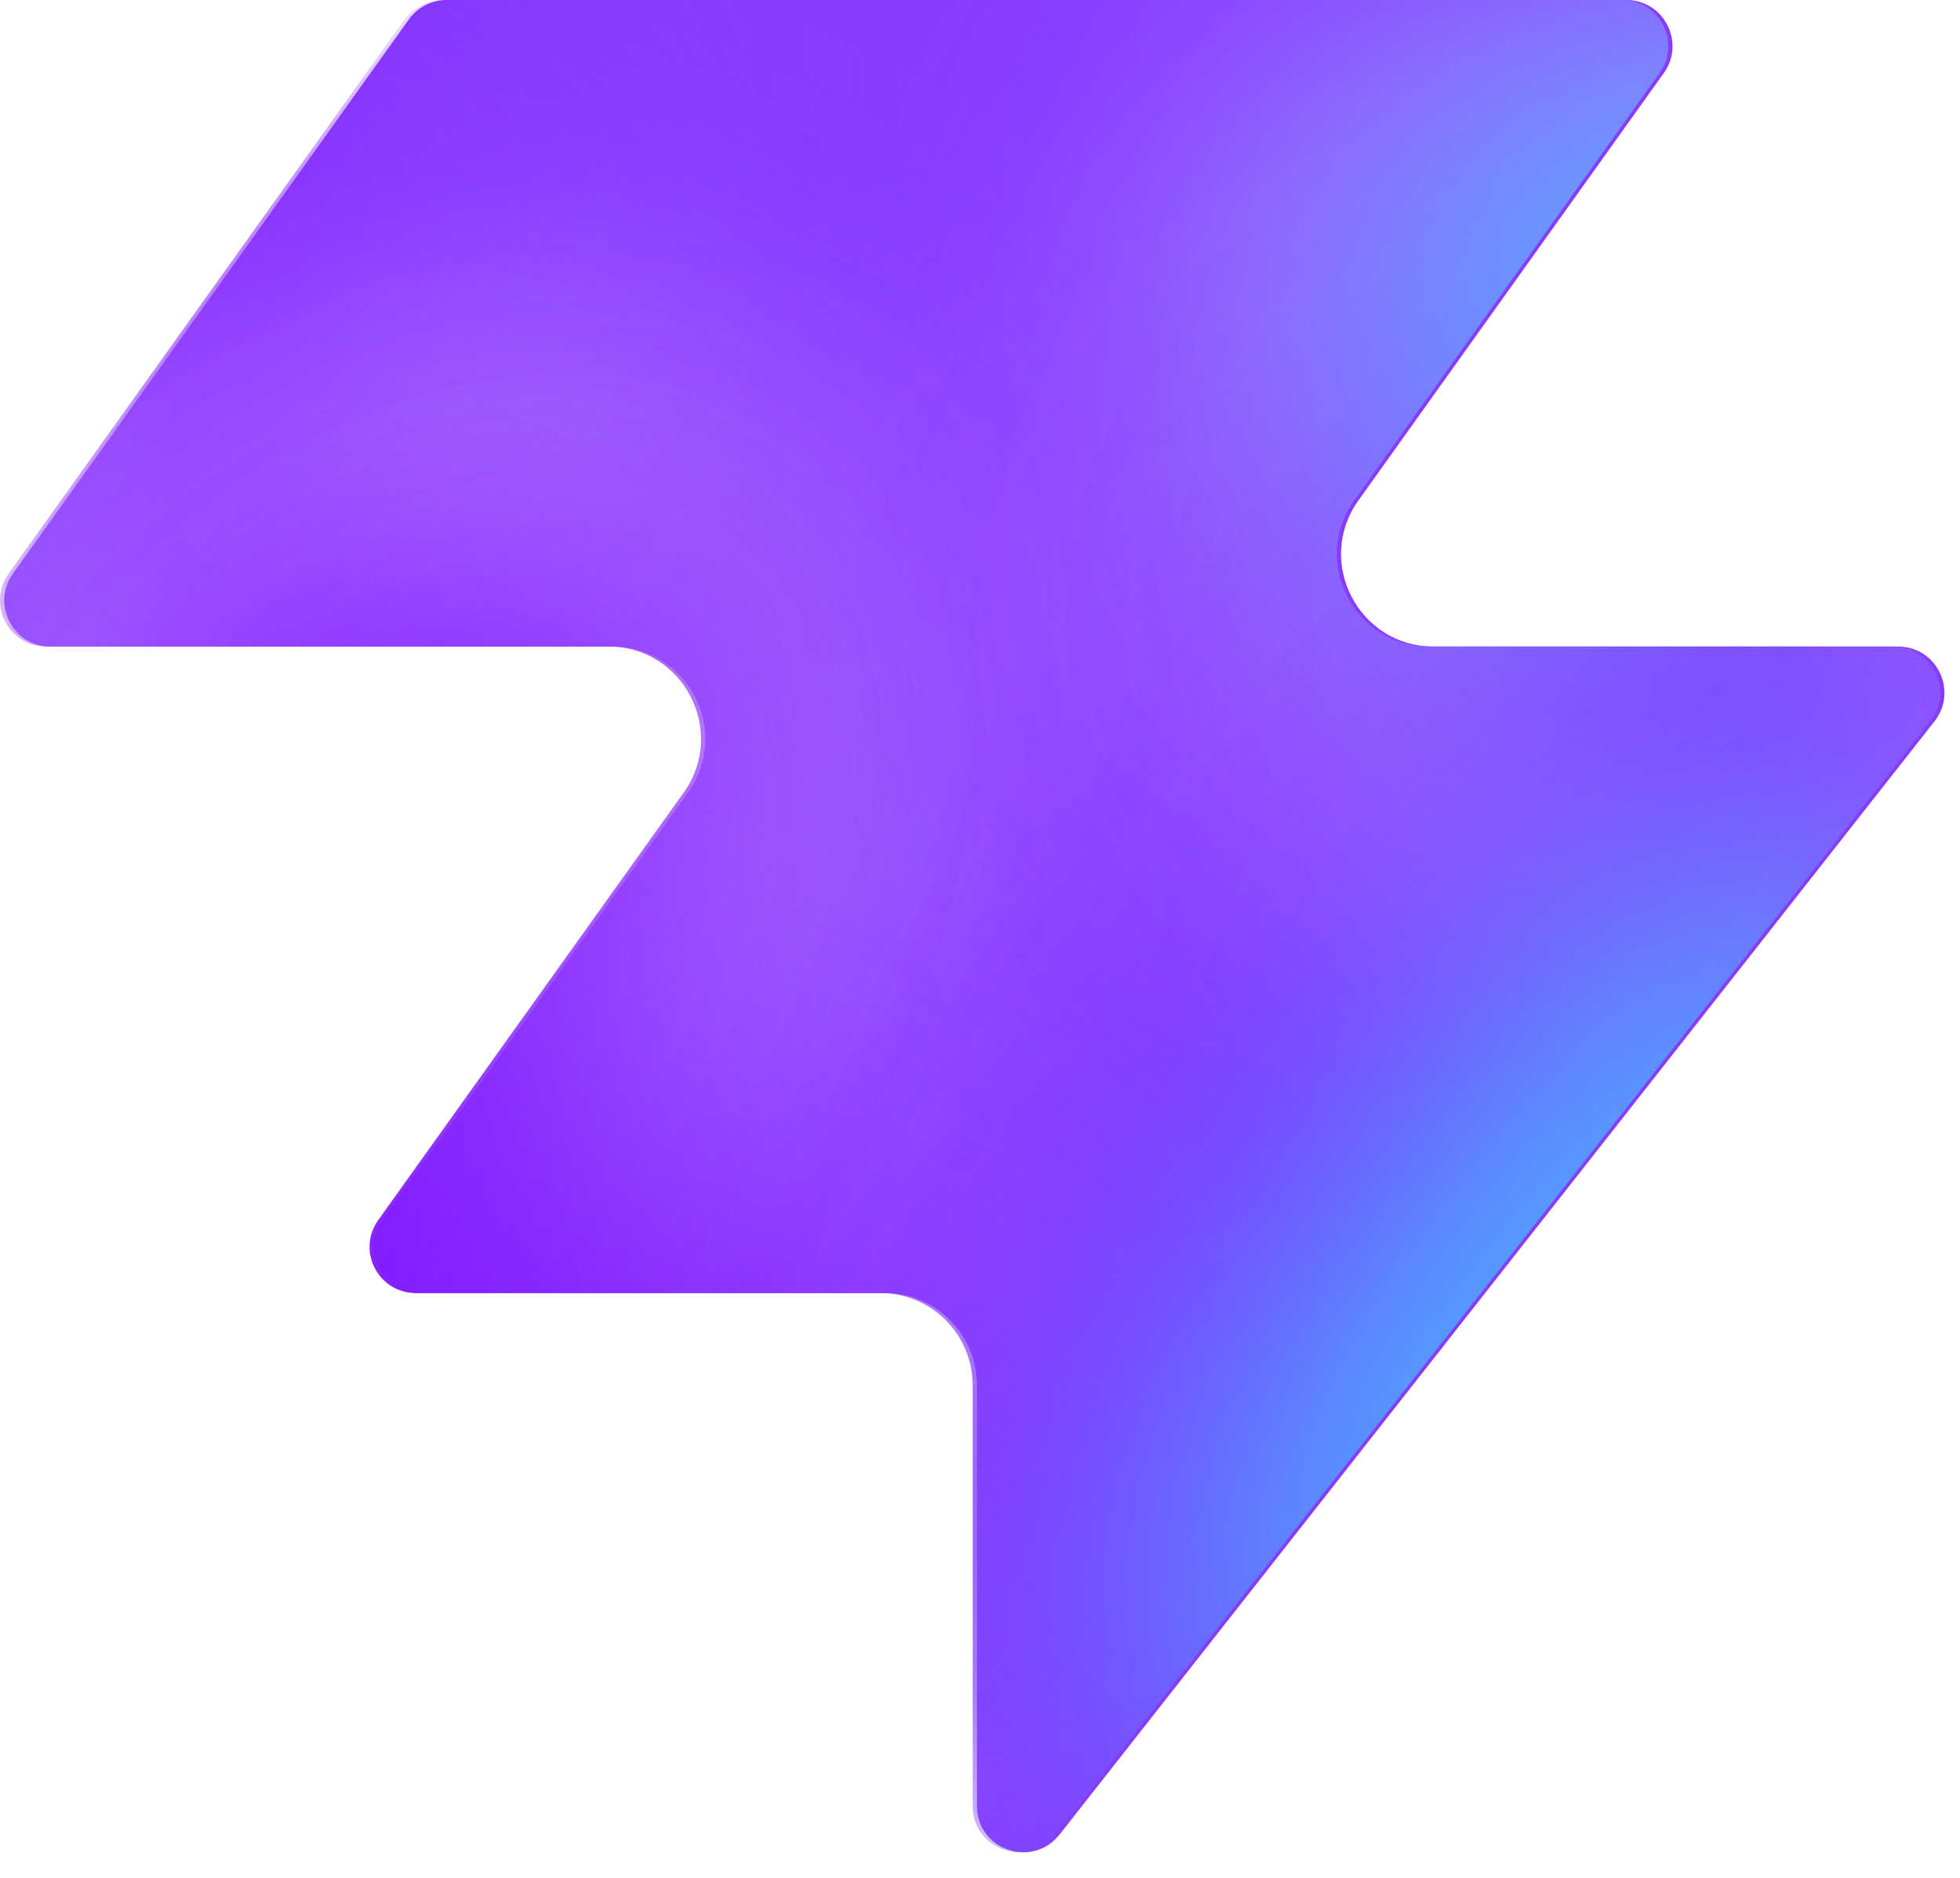
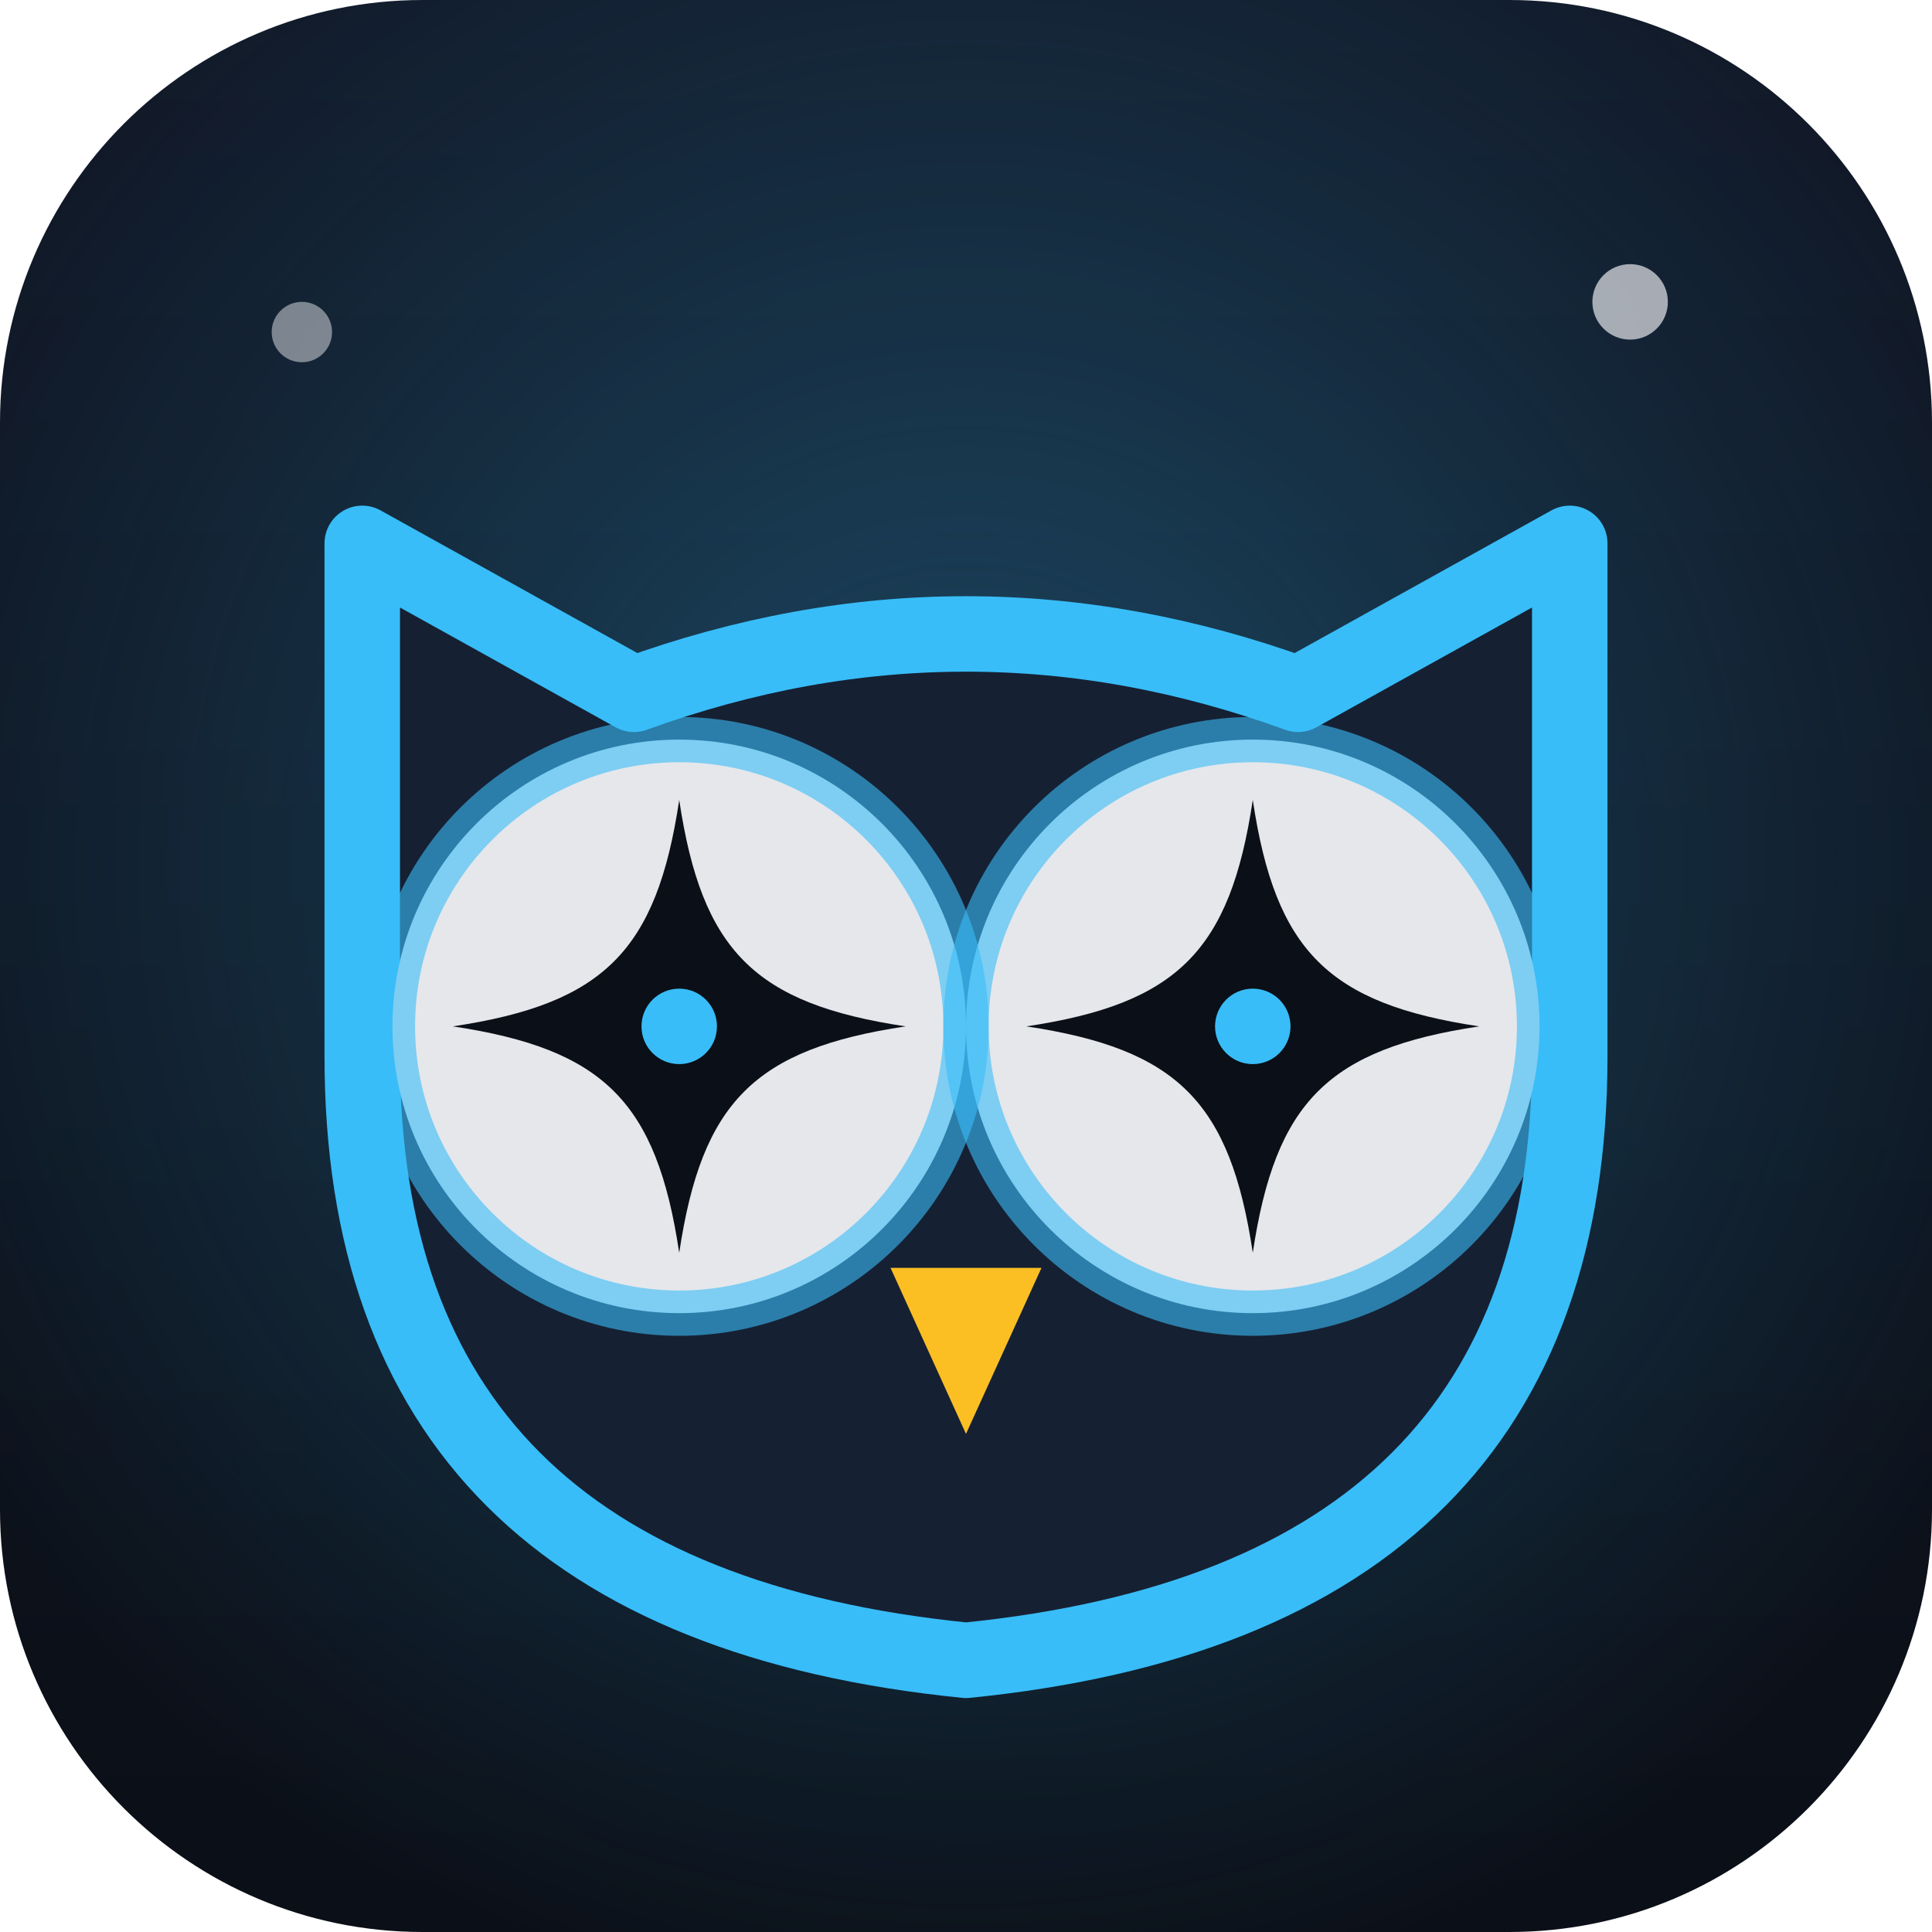
- <svg xmlns="http://www.w3.org/2000/svg" width="48" height="46" fill="none" viewBox="0 0 48 46">
-   <path fill="#863bff" d="M25.946 44.938c-.664.845-2.021.375-2.021-.698V33.937a2.26 2.26 0 0 0-2.262-2.262H10.287c-.92 0-1.456-1.04-.92-1.788l7.48-10.471c1.07-1.497 0-3.578-1.842-3.578H1.237c-.92 0-1.456-1.04-.92-1.788L10.013.474c.214-.297.556-.474.92-.474h28.894c.92 0 1.456 1.04.92 1.788l-7.48 10.471c-1.07 1.498 0 3.579 1.842 3.579h11.377c.943 0 1.473 1.088.89 1.83L25.947 44.94z" style="fill:#863bff;fill:color(display-p3 .525 .23 1);fill-opacity:1" />
-   <mask id="a" width="48" height="46" x="0" y="0" maskUnits="userSpaceOnUse" style="mask-type:alpha">
-     <path fill="#000" d="M25.842 44.938c-.664.844-2.021.375-2.021-.698V33.937a2.26 2.26 0 0 0-2.262-2.262H10.183c-.92 0-1.456-1.04-.92-1.788l7.48-10.471c1.07-1.498 0-3.579-1.842-3.579H1.133c-.92 0-1.456-1.04-.92-1.787L9.91.473c.214-.297.556-.474.92-.474h28.894c.92 0 1.456 1.04.92 1.788l-7.48 10.471c-1.07 1.498 0 3.578 1.842 3.578h11.377c.943 0 1.473 1.088.89 1.832L25.843 44.94z" style="fill:#000;fill-opacity:1" />
-   </mask>
-   <g mask="url(#a)">
-     <g filter="url(#b)">
-       <ellipse cx="5.508" cy="14.704" fill="#ede6ff" rx="5.508" ry="14.704" style="fill:#ede6ff;fill:color(display-p3 .927 .903 1);fill-opacity:1" transform="matrix(.00324 1 1 -.00324 -4.47 31.516)" />
-     </g>
-     <g filter="url(#c)">
-       <ellipse cx="10.399" cy="29.851" fill="#ede6ff" rx="10.399" ry="29.851" style="fill:#ede6ff;fill:color(display-p3 .927 .903 1);fill-opacity:1" transform="matrix(.00324 1 1 -.00324 -39.328 7.883)" />
-     </g>
-     <g filter="url(#d)">
-       <ellipse cx="5.508" cy="30.487" fill="#7e14ff" rx="5.508" ry="30.487" style="fill:#7e14ff;fill:color(display-p3 .492 .077 1);fill-opacity:1" transform="rotate(89.814 -25.913 -14.639)scale(1 -1)" />
-     </g>
-     <g filter="url(#e)">
-       <ellipse cx="5.508" cy="30.599" fill="#7e14ff" rx="5.508" ry="30.599" style="fill:#7e14ff;fill:color(display-p3 .492 .077 1);fill-opacity:1" transform="rotate(89.814 -32.644 -3.334)scale(1 -1)" />
-     </g>
-     <g filter="url(#f)">
-       <ellipse cx="5.508" cy="30.599" fill="#7e14ff" rx="5.508" ry="30.599" style="fill:#7e14ff;fill:color(display-p3 .492 .077 1);fill-opacity:1" transform="matrix(.00324 1 1 -.00324 -34.34 30.47)" />
-     </g>
-     <g filter="url(#g)">
-       <ellipse cx="14.072" cy="22.078" fill="#ede6ff" rx="14.072" ry="22.078" style="fill:#ede6ff;fill:color(display-p3 .927 .903 1);fill-opacity:1" transform="rotate(93.35 24.506 48.493)scale(-1 1)" />
-     </g>
-     <g filter="url(#h)">
-       <ellipse cx="3.47" cy="21.501" fill="#7e14ff" rx="3.47" ry="21.501" style="fill:#7e14ff;fill:color(display-p3 .492 .077 1);fill-opacity:1" transform="rotate(89.009 28.708 47.59)scale(-1 1)" />
-     </g>
-     <g filter="url(#i)">
-       <ellipse cx="3.47" cy="21.501" fill="#7e14ff" rx="3.47" ry="21.501" style="fill:#7e14ff;fill:color(display-p3 .492 .077 1);fill-opacity:1" transform="rotate(89.009 28.708 47.59)scale(-1 1)" />
-     </g>
-     <g filter="url(#j)">
-       <ellipse cx=".387" cy="8.972" fill="#7e14ff" rx="4.407" ry="29.108" style="fill:#7e14ff;fill:color(display-p3 .492 .077 1);fill-opacity:1" transform="rotate(39.51 .387 8.972)" />
-     </g>
-     <g filter="url(#k)">
-       <ellipse cx="47.523" cy="-6.092" fill="#7e14ff" rx="4.407" ry="29.108" style="fill:#7e14ff;fill:color(display-p3 .492 .077 1);fill-opacity:1" transform="rotate(37.892 47.523 -6.092)" />
-     </g>
-     <g filter="url(#l)">
-       <ellipse cx="41.412" cy="6.333" fill="#47bfff" rx="5.971" ry="9.665" style="fill:#47bfff;fill:color(display-p3 .28 .748 1);fill-opacity:1" transform="rotate(37.892 41.412 6.333)" />
-     </g>
-     <g filter="url(#m)">
-       <ellipse cx="-1.879" cy="38.332" fill="#7e14ff" rx="4.407" ry="29.108" style="fill:#7e14ff;fill:color(display-p3 .492 .077 1);fill-opacity:1" transform="rotate(37.892 -1.88 38.332)" />
-     </g>
-     <g filter="url(#n)">
-       <ellipse cx="-1.879" cy="38.332" fill="#7e14ff" rx="4.407" ry="29.108" style="fill:#7e14ff;fill:color(display-p3 .492 .077 1);fill-opacity:1" transform="rotate(37.892 -1.88 38.332)" />
-     </g>
-     <g filter="url(#o)">
-       <ellipse cx="35.651" cy="29.907" fill="#7e14ff" rx="4.407" ry="29.108" style="fill:#7e14ff;fill:color(display-p3 .492 .077 1);fill-opacity:1" transform="rotate(37.892 35.651 29.907)" />
-     </g>
-     <g filter="url(#p)">
-       <ellipse cx="38.418" cy="32.4" fill="#47bfff" rx="5.971" ry="15.297" style="fill:#47bfff;fill:color(display-p3 .28 .748 1);fill-opacity:1" transform="rotate(37.892 38.418 32.4)" />
-     </g>
-   </g>
+ <svg xmlns="http://www.w3.org/2000/svg" viewBox="0 0 128 128" role="img" aria-label="Owl Astro">
  <defs>
-     <filter id="b" width="60.045" height="41.654" x="-19.77" y="16.149" color-interpolation-filters="sRGB" filterUnits="userSpaceOnUse">
-       <feFlood flood-opacity="0" result="BackgroundImageFix" />
-       <feBlend in="SourceGraphic" in2="BackgroundImageFix" result="shape" />
-       <feGaussianBlur result="effect1_foregroundBlur_2002_17158" stdDeviation="7.659" />
-     </filter>
-     <filter id="c" width="90.34" height="51.437" x="-54.613" y="-7.533" color-interpolation-filters="sRGB" filterUnits="userSpaceOnUse">
-       <feFlood flood-opacity="0" result="BackgroundImageFix" />
-       <feBlend in="SourceGraphic" in2="BackgroundImageFix" result="shape" />
-       <feGaussianBlur result="effect1_foregroundBlur_2002_17158" stdDeviation="7.659" />
-     </filter>
-     <filter id="d" width="79.355" height="29.4" x="-49.64" y="2.03" color-interpolation-filters="sRGB" filterUnits="userSpaceOnUse">
-       <feFlood flood-opacity="0" result="BackgroundImageFix" />
-       <feBlend in="SourceGraphic" in2="BackgroundImageFix" result="shape" />
-       <feGaussianBlur result="effect1_foregroundBlur_2002_17158" stdDeviation="4.596" />
-     </filter>
-     <filter id="e" width="79.579" height="29.4" x="-45.045" y="20.029" color-interpolation-filters="sRGB" filterUnits="userSpaceOnUse">
-       <feFlood flood-opacity="0" result="BackgroundImageFix" />
-       <feBlend in="SourceGraphic" in2="BackgroundImageFix" result="shape" />
-       <feGaussianBlur result="effect1_foregroundBlur_2002_17158" stdDeviation="4.596" />
-     </filter>
-     <filter id="f" width="79.579" height="29.4" x="-43.513" y="21.178" color-interpolation-filters="sRGB" filterUnits="userSpaceOnUse">
-       <feFlood flood-opacity="0" result="BackgroundImageFix" />
-       <feBlend in="SourceGraphic" in2="BackgroundImageFix" result="shape" />
-       <feGaussianBlur result="effect1_foregroundBlur_2002_17158" stdDeviation="4.596" />
-     </filter>
-     <filter id="g" width="74.749" height="58.852" x="15.756" y="-17.901" color-interpolation-filters="sRGB" filterUnits="userSpaceOnUse">
-       <feFlood flood-opacity="0" result="BackgroundImageFix" />
-       <feBlend in="SourceGraphic" in2="BackgroundImageFix" result="shape" />
-       <feGaussianBlur result="effect1_foregroundBlur_2002_17158" stdDeviation="7.659" />
-     </filter>
-     <filter id="h" width="61.377" height="25.362" x="23.548" y="2.284" color-interpolation-filters="sRGB" filterUnits="userSpaceOnUse">
-       <feFlood flood-opacity="0" result="BackgroundImageFix" />
-       <feBlend in="SourceGraphic" in2="BackgroundImageFix" result="shape" />
-       <feGaussianBlur result="effect1_foregroundBlur_2002_17158" stdDeviation="4.596" />
-     </filter>
-     <filter id="i" width="61.377" height="25.362" x="23.548" y="2.284" color-interpolation-filters="sRGB" filterUnits="userSpaceOnUse">
-       <feFlood flood-opacity="0" result="BackgroundImageFix" />
-       <feBlend in="SourceGraphic" in2="BackgroundImageFix" result="shape" />
-       <feGaussianBlur result="effect1_foregroundBlur_2002_17158" stdDeviation="4.596" />
-     </filter>
-     <filter id="j" width="56.045" height="63.649" x="-27.636" y="-22.853" color-interpolation-filters="sRGB" filterUnits="userSpaceOnUse">
-       <feFlood flood-opacity="0" result="BackgroundImageFix" />
-       <feBlend in="SourceGraphic" in2="BackgroundImageFix" result="shape" />
-       <feGaussianBlur result="effect1_foregroundBlur_2002_17158" stdDeviation="4.596" />
-     </filter>
-     <filter id="k" width="54.814" height="64.646" x="20.116" y="-38.415" color-interpolation-filters="sRGB" filterUnits="userSpaceOnUse">
-       <feFlood flood-opacity="0" result="BackgroundImageFix" />
-       <feBlend in="SourceGraphic" in2="BackgroundImageFix" result="shape" />
-       <feGaussianBlur result="effect1_foregroundBlur_2002_17158" stdDeviation="4.596" />
-     </filter>
-     <filter id="l" width="33.541" height="35.313" x="24.641" y="-11.323" color-interpolation-filters="sRGB" filterUnits="userSpaceOnUse">
-       <feFlood flood-opacity="0" result="BackgroundImageFix" />
-       <feBlend in="SourceGraphic" in2="BackgroundImageFix" result="shape" />
-       <feGaussianBlur result="effect1_foregroundBlur_2002_17158" stdDeviation="4.596" />
-     </filter>
-     <filter id="m" width="54.814" height="64.646" x="-29.286" y="6.009" color-interpolation-filters="sRGB" filterUnits="userSpaceOnUse">
-       <feFlood flood-opacity="0" result="BackgroundImageFix" />
-       <feBlend in="SourceGraphic" in2="BackgroundImageFix" result="shape" />
-       <feGaussianBlur result="effect1_foregroundBlur_2002_17158" stdDeviation="4.596" />
-     </filter>
-     <filter id="n" width="54.814" height="64.646" x="-29.286" y="6.009" color-interpolation-filters="sRGB" filterUnits="userSpaceOnUse">
-       <feFlood flood-opacity="0" result="BackgroundImageFix" />
-       <feBlend in="SourceGraphic" in2="BackgroundImageFix" result="shape" />
-       <feGaussianBlur result="effect1_foregroundBlur_2002_17158" stdDeviation="4.596" />
-     </filter>
-     <filter id="o" width="54.814" height="64.646" x="8.244" y="-2.416" color-interpolation-filters="sRGB" filterUnits="userSpaceOnUse">
-       <feFlood flood-opacity="0" result="BackgroundImageFix" />
-       <feBlend in="SourceGraphic" in2="BackgroundImageFix" result="shape" />
-       <feGaussianBlur result="effect1_foregroundBlur_2002_17158" stdDeviation="4.596" />
-     </filter>
-     <filter id="p" width="39.409" height="43.623" x="18.713" y="10.588" color-interpolation-filters="sRGB" filterUnits="userSpaceOnUse">
-       <feFlood flood-opacity="0" result="BackgroundImageFix" />
-       <feBlend in="SourceGraphic" in2="BackgroundImageFix" result="shape" />
-       <feGaussianBlur result="effect1_foregroundBlur_2002_17158" stdDeviation="4.596" />
-     </filter>
+     <radialGradient id="glow" cx="50%" cy="45%" r="60%">
+       <stop offset="0" stop-color="#38bdf8" stop-opacity=".3" />
+       <stop offset="1" stop-color="#38bdf8" stop-opacity="0" />
+     </radialGradient>
+     <linearGradient id="bg" x1="0" y1="0" x2="0" y2="1">
+       <stop offset="0" stop-color="#111827" />
+       <stop offset="1" stop-color="#0b0f17" />
+     </linearGradient>
+     <path id="star" d="M0-15C1.5-5 5-1.5 15 0C5 1.500 1.500 5 0 15C-1.500 5-5 1.500-15 0C-5-1.500-1.500-5 0-15Z" />
  </defs>
+   <rect width="128" height="128" rx="28" fill="url(#bg)" />
+   <rect width="128" height="128" rx="28" fill="url(#glow)" />
+   <path d="M24 36L42 46Q64 38 86 46L104 36V70Q104 106 64 110Q24 106 24 70Z" fill="#162033" stroke="#38bdf8" stroke-width="5" stroke-linejoin="round" />
+   <circle cx="45" cy="68" r="19" fill="#e5e7eb" />
+   <circle cx="83" cy="68" r="19" fill="#e5e7eb" />
+   <circle cx="45" cy="68" r="19" fill="none" stroke="#38bdf8" stroke-width="3" opacity=".6" />
+   <circle cx="83" cy="68" r="19" fill="none" stroke="#38bdf8" stroke-width="3" opacity=".6" />
+   <use href="#star" x="45" y="68" fill="#0b0f17" />
+   <use href="#star" x="83" y="68" fill="#0b0f17" />
+   <circle cx="45" cy="68" r="2.500" fill="#38bdf8" />
+   <circle cx="83" cy="68" r="2.500" fill="#38bdf8" />
+   <path d="M59 84L69 84L64 95Z" fill="#fbbf24" />
+   <circle cx="108" cy="20" r="2.500" fill="#e5e7eb" opacity=".7" />
+   <circle cx="20" cy="22" r="2" fill="#e5e7eb" opacity=".5" />
</svg>
